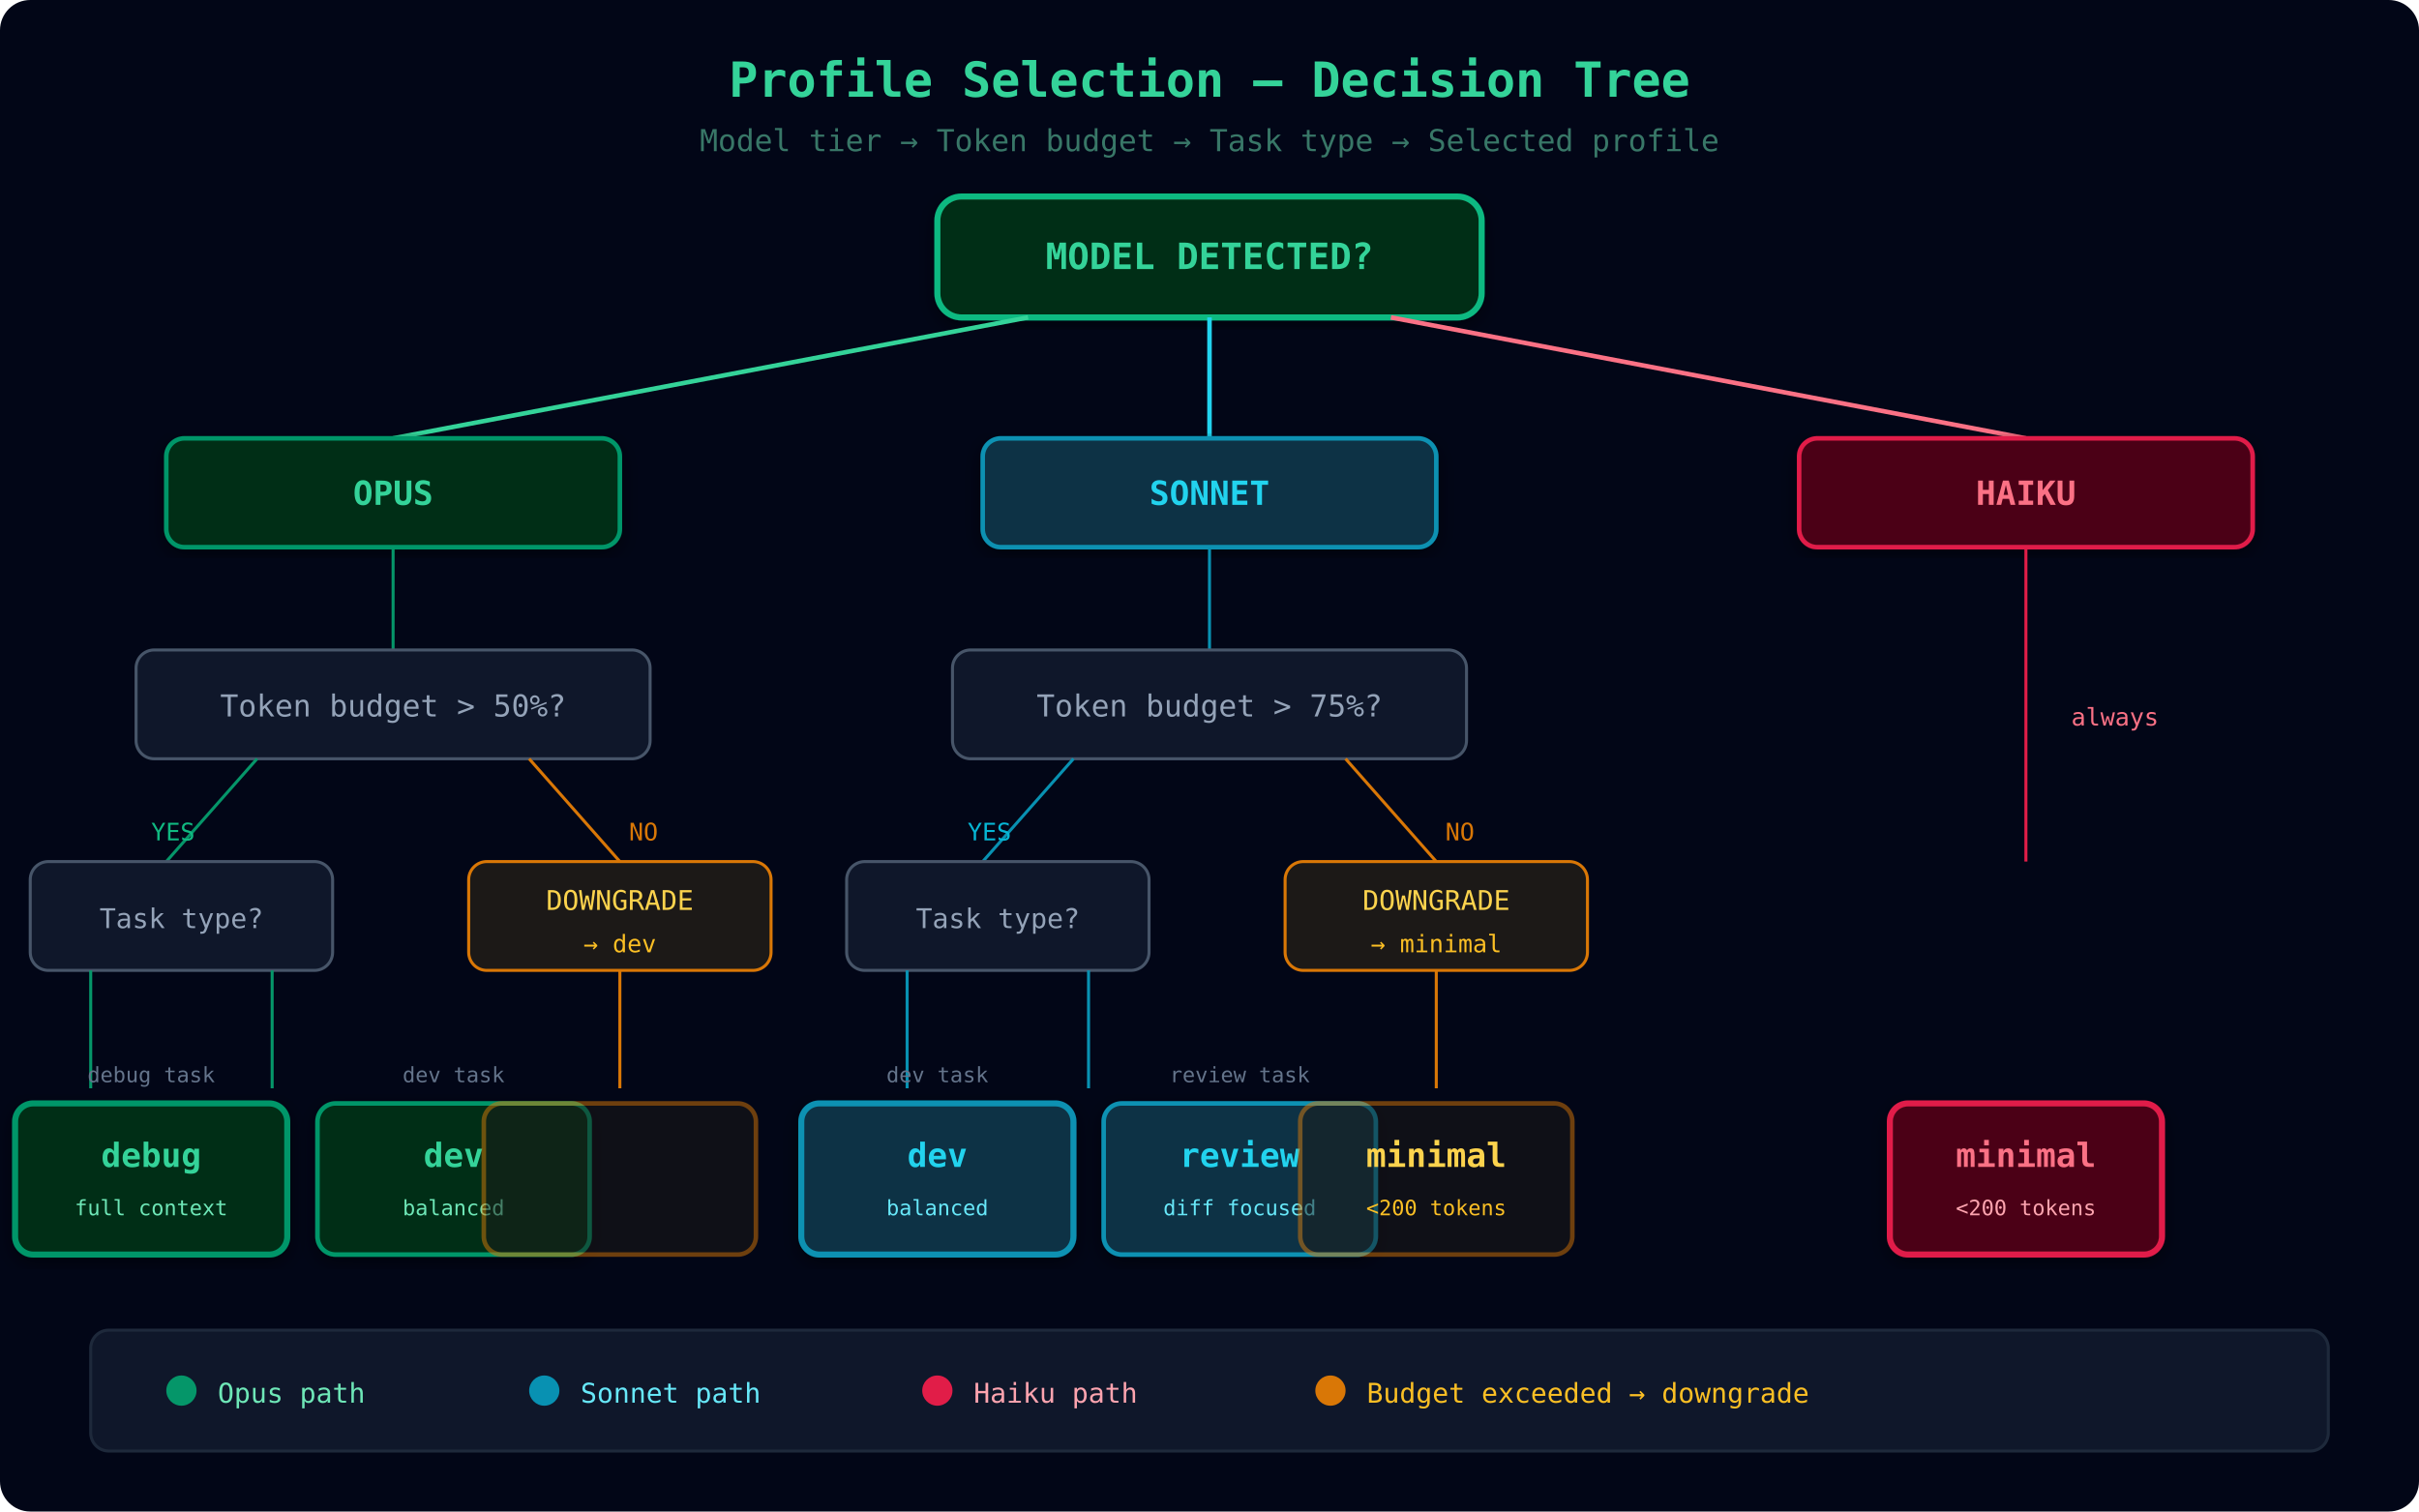
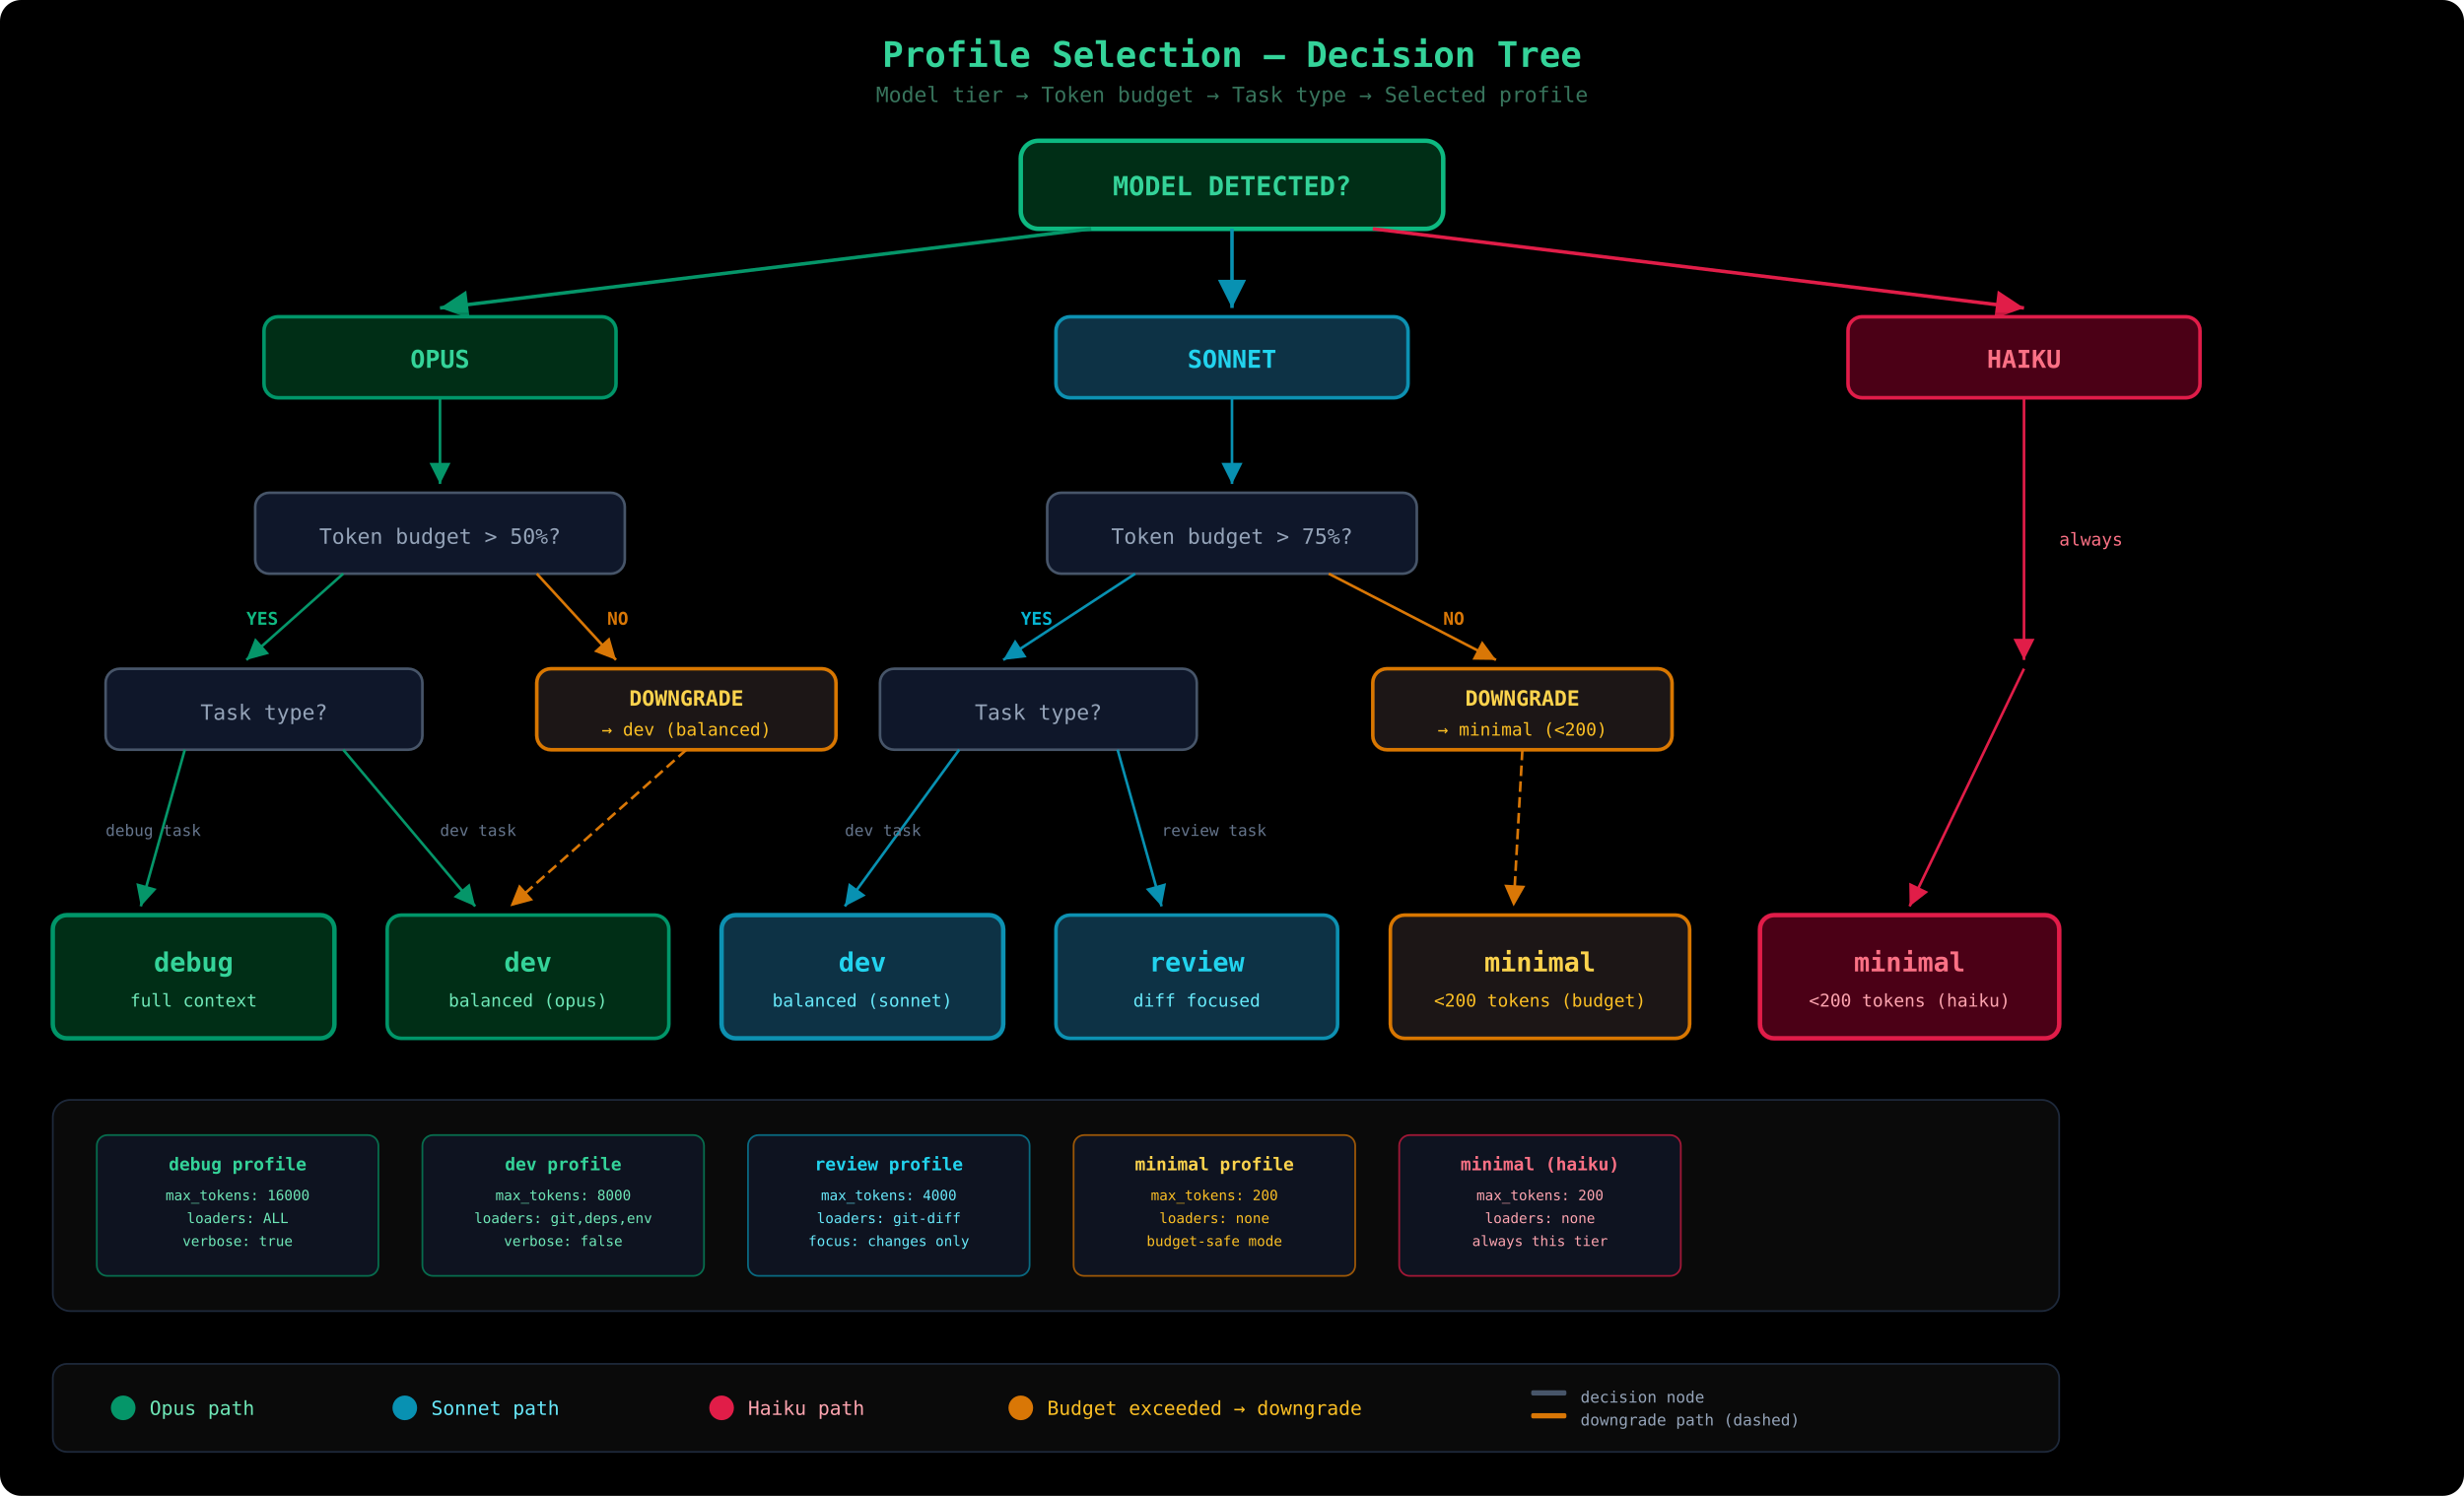
- <svg xmlns="http://www.w3.org/2000/svg" viewBox="0 0 800 500" fill="none" role="img">
+ <svg xmlns="http://www.w3.org/2000/svg" viewBox="0 0 1400 850" fill="none" role="img">
  <defs>
-     <linearGradient id="ps_emerald" x1="0%" y1="0%" x2="100%" y2="100%">
+     <linearGradient id="ps_green" x1="0%" y1="0%" x2="100%" y2="100%">
      <stop offset="0%" stop-color="#34D399" />
      <stop offset="100%" stop-color="#059669" />
    </linearGradient>
-     <linearGradient id="ps_cyan" x1="0%" y1="0%" x2="100%" y2="100%">
+     <linearGradient id="ps_blue" x1="0%" y1="0%" x2="100%" y2="100%">
      <stop offset="0%" stop-color="#22D3EE" />
      <stop offset="100%" stop-color="#0891B2" />
+     </linearGradient>
+     <linearGradient id="ps_pink" x1="0%" y1="0%" x2="100%" y2="100%">
+       <stop offset="0%" stop-color="#FB7185" />
+       <stop offset="100%" stop-color="#E11D48" />
    </linearGradient>
    <linearGradient id="ps_amber" x1="0%" y1="0%" x2="100%" y2="100%">
      <stop offset="0%" stop-color="#FCD34D" />
      <stop offset="100%" stop-color="#D97706" />
    </linearGradient>
-     <linearGradient id="ps_violet" x1="0%" y1="0%" x2="100%" y2="100%">
-       <stop offset="0%" stop-color="#A78BFA" />
-       <stop offset="100%" stop-color="#7C3AED" />
-     </linearGradient>
-     <linearGradient id="ps_rose" x1="0%" y1="0%" x2="100%" y2="100%">
-       <stop offset="0%" stop-color="#FB7185" />
-       <stop offset="100%" stop-color="#E11D48" />
-     </linearGradient>
    <filter id="ps_shadow">
-       <feDropShadow dx="0" dy="2" stdDeviation="3" flood-color="#000" flood-opacity="0.5" />
+       <feDropShadow dx="0" dy="2" stdDeviation="4" flood-color="#000" flood-opacity="0.6" />
    </filter>
+     <marker id="arrowGreen" viewBox="0 0 10 10" refX="10" refY="5" markerWidth="8" markerHeight="8" orient="auto-start-reverse">
+       <path d="M 0 0 L 10 5 L 0 10 z" fill="#059669" />
+     </marker>
+     <marker id="arrowBlue" viewBox="0 0 10 10" refX="10" refY="5" markerWidth="8" markerHeight="8" orient="auto-start-reverse">
+       <path d="M 0 0 L 10 5 L 0 10 z" fill="#0891B2" />
+     </marker>
+     <marker id="arrowPink" viewBox="0 0 10 10" refX="10" refY="5" markerWidth="8" markerHeight="8" orient="auto-start-reverse">
+       <path d="M 0 0 L 10 5 L 0 10 z" fill="#E11D48" />
+     </marker>
+     <marker id="arrowAmber" viewBox="0 0 10 10" refX="10" refY="5" markerWidth="8" markerHeight="8" orient="auto-start-reverse">
+       <path d="M 0 0 L 10 5 L 0 10 z" fill="#D97706" />
+     </marker>
+     <marker id="arrowGray" viewBox="0 0 10 10" refX="10" refY="5" markerWidth="8" markerHeight="8" orient="auto-start-reverse">
+       <path d="M 0 0 L 10 5 L 0 10 z" fill="#475569" />
+     </marker>
  </defs>
-   <rect width="800" height="500" fill="#020617" rx="10" />
-   <text x="400" y="32" text-anchor="middle" fill="#34D399" font-family="monospace" font-size="16" font-weight="bold">Profile Selection — Decision Tree</text>
-   <text x="400" y="50" text-anchor="middle" fill="#6EE7B7" font-family="monospace" font-size="10" opacity="0.5">Model tier → Token budget → Task type → Selected profile</text>
-   <rect x="310" y="65" width="180" height="40" rx="8" fill="#052E16" stroke="#10B981" stroke-width="2" filter="url(#ps_shadow)" />
-   <text x="400" y="89" text-anchor="middle" fill="#34D399" font-family="monospace" font-size="12" font-weight="bold">MODEL DETECTED?</text>
-   <line x1="340" y1="105" x2="130" y2="145" stroke="#34D399" stroke-width="1.5" />
-   <line x1="400" y1="105" x2="400" y2="145" stroke="#22D3EE" stroke-width="1.5" />
-   <line x1="460" y1="105" x2="670" y2="145" stroke="#FB7185" stroke-width="1.5" />
-   <rect x="55" y="145" width="150" height="36" rx="6" fill="#052E16" stroke="#059669" stroke-width="1.5" filter="url(#ps_shadow)" />
-   <text x="130" y="167" text-anchor="middle" fill="#34D399" font-family="monospace" font-size="11" font-weight="bold">OPUS</text>
-   <rect x="325" y="145" width="150" height="36" rx="6" fill="#083344" stroke="#0891B2" stroke-width="1.5" filter="url(#ps_shadow)" />
-   <text x="400" y="167" text-anchor="middle" fill="#22D3EE" font-family="monospace" font-size="11" font-weight="bold">SONNET</text>
-   <rect x="595" y="145" width="150" height="36" rx="6" fill="#4C0519" stroke="#E11D48" stroke-width="1.5" filter="url(#ps_shadow)" />
-   <text x="670" y="167" text-anchor="middle" fill="#FB7185" font-family="monospace" font-size="11" font-weight="bold">HAIKU</text>
-   <line x1="130" y1="181" x2="130" y2="215" stroke="#059669" stroke-width="1" />
-   <rect x="45" y="215" width="170" height="36" rx="6" fill="#0F172A" stroke="#475569" stroke-width="1" />
-   <text x="130" y="237" text-anchor="middle" fill="#94A3B8" font-family="monospace" font-size="10">Token budget &gt; 50%?</text>
-   <line x1="85" y1="251" x2="55" y2="285" stroke="#059669" stroke-width="1" />
-   <text x="50" y="278" fill="#10B981" font-family="monospace" font-size="8">YES</text>
-   <line x1="175" y1="251" x2="205" y2="285" stroke="#D97706" stroke-width="1" />
-   <text x="208" y="278" fill="#D97706" font-family="monospace" font-size="8">NO</text>
-   <line x1="400" y1="181" x2="400" y2="215" stroke="#0891B2" stroke-width="1" />
-   <rect x="315" y="215" width="170" height="36" rx="6" fill="#0F172A" stroke="#475569" stroke-width="1" />
-   <text x="400" y="237" text-anchor="middle" fill="#94A3B8" font-family="monospace" font-size="10">Token budget &gt; 75%?</text>
-   <line x1="355" y1="251" x2="325" y2="285" stroke="#0891B2" stroke-width="1" />
-   <text x="320" y="278" fill="#06B6D4" font-family="monospace" font-size="8">YES</text>
-   <line x1="445" y1="251" x2="475" y2="285" stroke="#D97706" stroke-width="1" />
-   <text x="478" y="278" fill="#D97706" font-family="monospace" font-size="8">NO</text>
-   <line x1="670" y1="181" x2="670" y2="285" stroke="#E11D48" stroke-width="1" />
-   <text x="685" y="240" fill="#FB7185" font-family="monospace" font-size="8">always</text>
-   <rect x="10" y="285" width="100" height="36" rx="6" fill="#0F172A" stroke="#475569" stroke-width="1" />
-   <text x="60" y="307" text-anchor="middle" fill="#94A3B8" font-family="monospace" font-size="9">Task type?</text>
-   <line x1="30" y1="321" x2="30" y2="360" stroke="#059669" stroke-width="1" />
-   <line x1="90" y1="321" x2="90" y2="360" stroke="#059669" stroke-width="1" />
-   <rect x="155" y="285" width="100" height="36" rx="6" fill="#1C1917" stroke="#D97706" stroke-width="1" />
-   <text x="205" y="301" text-anchor="middle" fill="#FCD34D" font-family="monospace" font-size="9">DOWNGRADE</text>
-   <text x="205" y="315" text-anchor="middle" fill="#FBBF24" font-family="monospace" font-size="8">→ dev</text>
-   <rect x="280" y="285" width="100" height="36" rx="6" fill="#0F172A" stroke="#475569" stroke-width="1" />
-   <text x="330" y="307" text-anchor="middle" fill="#94A3B8" font-family="monospace" font-size="9">Task type?</text>
-   <line x1="300" y1="321" x2="300" y2="360" stroke="#0891B2" stroke-width="1" />
-   <line x1="360" y1="321" x2="360" y2="360" stroke="#0891B2" stroke-width="1" />
-   <rect x="425" y="285" width="100" height="36" rx="6" fill="#1C1917" stroke="#D97706" stroke-width="1" />
-   <text x="475" y="301" text-anchor="middle" fill="#FCD34D" font-family="monospace" font-size="9">DOWNGRADE</text>
-   <text x="475" y="315" text-anchor="middle" fill="#FBBF24" font-family="monospace" font-size="8">→ minimal</text>
-   <rect x="5" y="365" width="90" height="50" rx="6" fill="#052E16" stroke="#059669" stroke-width="2" filter="url(#ps_shadow)" />
-   <text x="50" y="386" text-anchor="middle" fill="#34D399" font-family="monospace" font-size="11" font-weight="bold">debug</text>
-   <text x="50" y="402" text-anchor="middle" fill="#6EE7B7" font-family="monospace" font-size="7">full context</text>
-   <rect x="105" y="365" width="90" height="50" rx="6" fill="#052E16" stroke="#059669" stroke-width="1.5" filter="url(#ps_shadow)" />
-   <text x="150" y="386" text-anchor="middle" fill="#34D399" font-family="monospace" font-size="11" font-weight="bold">dev</text>
-   <text x="150" y="402" text-anchor="middle" fill="#6EE7B7" font-family="monospace" font-size="7">balanced</text>
-   <text x="50" y="358" text-anchor="middle" fill="#64748B" font-family="monospace" font-size="7">debug task</text>
-   <text x="150" y="358" text-anchor="middle" fill="#64748B" font-family="monospace" font-size="7">dev task</text>
-   <line x1="205" y1="321" x2="205" y2="360" stroke="#D97706" stroke-width="1" />
-   <rect x="160" y="365" width="90" height="50" rx="6" fill="#1C1917" stroke="#D97706" stroke-width="1.5" opacity="0.5" />
-   <rect x="265" y="365" width="90" height="50" rx="6" fill="#083344" stroke="#0891B2" stroke-width="2" filter="url(#ps_shadow)" />
-   <text x="310" y="386" text-anchor="middle" fill="#22D3EE" font-family="monospace" font-size="11" font-weight="bold">dev</text>
-   <text x="310" y="402" text-anchor="middle" fill="#67E8F9" font-family="monospace" font-size="7">balanced</text>
-   <rect x="365" y="365" width="90" height="50" rx="6" fill="#083344" stroke="#0891B2" stroke-width="1.5" filter="url(#ps_shadow)" />
-   <text x="410" y="386" text-anchor="middle" fill="#22D3EE" font-family="monospace" font-size="11" font-weight="bold">review</text>
-   <text x="410" y="402" text-anchor="middle" fill="#67E8F9" font-family="monospace" font-size="7">diff focused</text>
-   <text x="310" y="358" text-anchor="middle" fill="#64748B" font-family="monospace" font-size="7">dev task</text>
-   <text x="410" y="358" text-anchor="middle" fill="#64748B" font-family="monospace" font-size="7">review task</text>
-   <line x1="475" y1="321" x2="475" y2="360" stroke="#D97706" stroke-width="1" />
-   <rect x="430" y="365" width="90" height="50" rx="6" fill="#1C1917" stroke="#D97706" stroke-width="1.5" opacity="0.5" />
-   <text x="475" y="386" text-anchor="middle" fill="#FCD34D" font-family="monospace" font-size="11" font-weight="bold">minimal</text>
-   <text x="475" y="402" text-anchor="middle" fill="#FBBF24" font-family="monospace" font-size="7">&lt;200 tokens</text>
-   <rect x="625" y="365" width="90" height="50" rx="6" fill="#4C0519" stroke="#E11D48" stroke-width="2" filter="url(#ps_shadow)" />
-   <text x="670" y="386" text-anchor="middle" fill="#FB7185" font-family="monospace" font-size="11" font-weight="bold">minimal</text>
-   <text x="670" y="402" text-anchor="middle" fill="#FDA4AF" font-family="monospace" font-size="7">&lt;200 tokens</text>
-   <rect x="30" y="440" width="740" height="40" rx="6" fill="#0F172A" stroke="#1E293B" stroke-width="1" />
-   <circle cx="60" cy="460" r="5" fill="#059669" />
-   <text x="72" y="464" fill="#6EE7B7" font-family="monospace" font-size="9">Opus path</text>
-   <circle cx="180" cy="460" r="5" fill="#0891B2" />
-   <text x="192" y="464" fill="#67E8F9" font-family="monospace" font-size="9">Sonnet path</text>
-   <circle cx="310" cy="460" r="5" fill="#E11D48" />
-   <text x="322" y="464" fill="#FDA4AF" font-family="monospace" font-size="9">Haiku path</text>
-   <circle cx="440" cy="460" r="5" fill="#D97706" />
-   <text x="452" y="464" fill="#FBBF24" font-family="monospace" font-size="9">Budget exceeded → downgrade</text>
+   <rect width="1400" height="850" fill="#000000" rx="12" />
+   <text x="700" y="38" text-anchor="middle" fill="#34D399" font-family="monospace" font-size="20" font-weight="bold">Profile Selection — Decision Tree</text>
+   <text x="700" y="58" text-anchor="middle" fill="#6EE7B7" font-family="monospace" font-size="12" opacity="0.5">Model tier → Token budget → Task type → Selected profile</text>
+   <rect x="580" y="80" width="240" height="50" rx="10" fill="#052E16" stroke="#10B981" stroke-width="2.5" filter="url(#ps_shadow)" />
+   <text x="700" y="111" text-anchor="middle" fill="#34D399" font-family="monospace" font-size="15" font-weight="bold">MODEL DETECTED?</text>
+   <line x1="620" y1="130" x2="250" y2="175" stroke="#059669" stroke-width="2" marker-end="url(#arrowGreen)" />
+   <line x1="700" y1="130" x2="700" y2="175" stroke="#0891B2" stroke-width="2" marker-end="url(#arrowBlue)" />
+   <line x1="780" y1="130" x2="1150" y2="175" stroke="#E11D48" stroke-width="2" marker-end="url(#arrowPink)" />
+   <rect x="150" y="180" width="200" height="46" rx="8" fill="#052E16" stroke="#059669" stroke-width="2" filter="url(#ps_shadow)" />
+   <text x="250" y="209" text-anchor="middle" fill="#34D399" font-family="monospace" font-size="14" font-weight="bold">OPUS</text>
+   <rect x="600" y="180" width="200" height="46" rx="8" fill="#083344" stroke="#0891B2" stroke-width="2" filter="url(#ps_shadow)" />
+   <text x="700" y="209" text-anchor="middle" fill="#22D3EE" font-family="monospace" font-size="14" font-weight="bold">SONNET</text>
+   <rect x="1050" y="180" width="200" height="46" rx="8" fill="#4C0519" stroke="#E11D48" stroke-width="2" filter="url(#ps_shadow)" />
+   <text x="1150" y="209" text-anchor="middle" fill="#FB7185" font-family="monospace" font-size="14" font-weight="bold">HAIKU</text>
+   <line x1="250" y1="226" x2="250" y2="275" stroke="#059669" stroke-width="1.5" marker-end="url(#arrowGreen)" />
+   <rect x="145" y="280" width="210" height="46" rx="8" fill="#0F172A" stroke="#475569" stroke-width="1.5" />
+   <text x="250" y="309" text-anchor="middle" fill="#94A3B8" font-family="monospace" font-size="12">Token budget &gt; 50%?</text>
+   <line x1="195" y1="326" x2="140" y2="375" stroke="#059669" stroke-width="1.5" marker-end="url(#arrowGreen)" />
+   <text x="140" y="355" fill="#10B981" font-family="monospace" font-size="10" font-weight="bold">YES</text>
+   <line x1="305" y1="326" x2="350" y2="375" stroke="#D97706" stroke-width="1.5" marker-end="url(#arrowAmber)" />
+   <text x="345" y="355" fill="#D97706" font-family="monospace" font-size="10" font-weight="bold">NO</text>
+   <line x1="700" y1="226" x2="700" y2="275" stroke="#0891B2" stroke-width="1.5" marker-end="url(#arrowBlue)" />
+   <rect x="595" y="280" width="210" height="46" rx="8" fill="#0F172A" stroke="#475569" stroke-width="1.5" />
+   <text x="700" y="309" text-anchor="middle" fill="#94A3B8" font-family="monospace" font-size="12">Token budget &gt; 75%?</text>
+   <line x1="645" y1="326" x2="570" y2="375" stroke="#0891B2" stroke-width="1.5" marker-end="url(#arrowBlue)" />
+   <text x="580" y="355" fill="#06B6D4" font-family="monospace" font-size="10" font-weight="bold">YES</text>
+   <line x1="755" y1="326" x2="850" y2="375" stroke="#D97706" stroke-width="1.5" marker-end="url(#arrowAmber)" />
+   <text x="820" y="355" fill="#D97706" font-family="monospace" font-size="10" font-weight="bold">NO</text>
+   <line x1="1150" y1="226" x2="1150" y2="375" stroke="#E11D48" stroke-width="1.5" marker-end="url(#arrowPink)" />
+   <text x="1170" y="310" fill="#FB7185" font-family="monospace" font-size="10">always</text>
+   <rect x="60" y="380" width="180" height="46" rx="8" fill="#0F172A" stroke="#475569" stroke-width="1.5" />
+   <text x="150" y="409" text-anchor="middle" fill="#94A3B8" font-family="monospace" font-size="12">Task type?</text>
+   <line x1="105" y1="426" x2="80" y2="515" stroke="#059669" stroke-width="1.5" marker-end="url(#arrowGreen)" />
+   <text x="60" y="475" fill="#64748B" font-family="monospace" font-size="9">debug task</text>
+   <line x1="195" y1="426" x2="270" y2="515" stroke="#059669" stroke-width="1.5" marker-end="url(#arrowGreen)" />
+   <text x="250" y="475" fill="#64748B" font-family="monospace" font-size="9">dev task</text>
+   <rect x="305" y="380" width="170" height="46" rx="8" fill="#1C1917" stroke="#D97706" stroke-width="2" filter="url(#ps_shadow)" />
+   <text x="390" y="401" text-anchor="middle" fill="#FCD34D" font-family="monospace" font-size="12" font-weight="bold">DOWNGRADE</text>
+   <text x="390" y="418" text-anchor="middle" fill="#FBBF24" font-family="monospace" font-size="10">→ dev (balanced)</text>
+   <line x1="390" y1="426" x2="290" y2="515" stroke="#D97706" stroke-width="1.5" stroke-dasharray="6 3" marker-end="url(#arrowAmber)" />
+   <rect x="500" y="380" width="180" height="46" rx="8" fill="#0F172A" stroke="#475569" stroke-width="1.5" />
+   <text x="590" y="409" text-anchor="middle" fill="#94A3B8" font-family="monospace" font-size="12">Task type?</text>
+   <line x1="545" y1="426" x2="480" y2="515" stroke="#0891B2" stroke-width="1.5" marker-end="url(#arrowBlue)" />
+   <text x="480" y="475" fill="#64748B" font-family="monospace" font-size="9">dev task</text>
+   <line x1="635" y1="426" x2="660" y2="515" stroke="#0891B2" stroke-width="1.5" marker-end="url(#arrowBlue)" />
+   <text x="660" y="475" fill="#64748B" font-family="monospace" font-size="9">review task</text>
+   <rect x="780" y="380" width="170" height="46" rx="8" fill="#1C1917" stroke="#D97706" stroke-width="2" filter="url(#ps_shadow)" />
+   <text x="865" y="401" text-anchor="middle" fill="#FCD34D" font-family="monospace" font-size="12" font-weight="bold">DOWNGRADE</text>
+   <text x="865" y="418" text-anchor="middle" fill="#FBBF24" font-family="monospace" font-size="10">→ minimal (&lt;200)</text>
+   <line x1="865" y1="426" x2="860" y2="515" stroke="#D97706" stroke-width="1.5" stroke-dasharray="6 3" marker-end="url(#arrowAmber)" />
+   <rect x="30" y="520" width="160" height="70" rx="8" fill="#052E16" stroke="#059669" stroke-width="2.5" filter="url(#ps_shadow)" />
+   <text x="110" y="552" text-anchor="middle" fill="#34D399" font-family="monospace" font-size="15" font-weight="bold">debug</text>
+   <text x="110" y="572" text-anchor="middle" fill="#6EE7B7" font-family="monospace" font-size="10">full context</text>
+   <rect x="220" y="520" width="160" height="70" rx="8" fill="#052E16" stroke="#059669" stroke-width="2" filter="url(#ps_shadow)" />
+   <text x="300" y="552" text-anchor="middle" fill="#34D399" font-family="monospace" font-size="15" font-weight="bold">dev</text>
+   <text x="300" y="572" text-anchor="middle" fill="#6EE7B7" font-family="monospace" font-size="10">balanced (opus)</text>
+   <rect x="410" y="520" width="160" height="70" rx="8" fill="#083344" stroke="#0891B2" stroke-width="2.5" filter="url(#ps_shadow)" />
+   <text x="490" y="552" text-anchor="middle" fill="#22D3EE" font-family="monospace" font-size="15" font-weight="bold">dev</text>
+   <text x="490" y="572" text-anchor="middle" fill="#67E8F9" font-family="monospace" font-size="10">balanced (sonnet)</text>
+   <rect x="600" y="520" width="160" height="70" rx="8" fill="#083344" stroke="#0891B2" stroke-width="2" filter="url(#ps_shadow)" />
+   <text x="680" y="552" text-anchor="middle" fill="#22D3EE" font-family="monospace" font-size="15" font-weight="bold">review</text>
+   <text x="680" y="572" text-anchor="middle" fill="#67E8F9" font-family="monospace" font-size="10">diff focused</text>
+   <rect x="790" y="520" width="170" height="70" rx="8" fill="#1C1917" stroke="#D97706" stroke-width="2" filter="url(#ps_shadow)" />
+   <text x="875" y="552" text-anchor="middle" fill="#FCD34D" font-family="monospace" font-size="15" font-weight="bold">minimal</text>
+   <text x="875" y="572" text-anchor="middle" fill="#FBBF24" font-family="monospace" font-size="10">&lt;200 tokens (budget)</text>
+   <rect x="1000" y="520" width="170" height="70" rx="8" fill="#4C0519" stroke="#E11D48" stroke-width="2.5" filter="url(#ps_shadow)" />
+   <text x="1085" y="552" text-anchor="middle" fill="#FB7185" font-family="monospace" font-size="15" font-weight="bold">minimal</text>
+   <text x="1085" y="572" text-anchor="middle" fill="#FDA4AF" font-family="monospace" font-size="10">&lt;200 tokens (haiku)</text>
+   <line x1="1150" y1="380" x2="1085" y2="515" stroke="#E11D48" stroke-width="1.5" marker-end="url(#arrowPink)" />
+   <rect x="30" y="625" width="1140" height="120" rx="10" fill="#0A0A0A" stroke="#1E293B" stroke-width="1" />
+   <rect x="55" y="645" width="160" height="80" rx="6" fill="#0F172A" stroke="#059669" stroke-width="1" opacity="0.7" />
+   <text x="135" y="665" text-anchor="middle" fill="#34D399" font-family="monospace" font-size="10" font-weight="bold">debug profile</text>
+   <text x="135" y="682" text-anchor="middle" fill="#6EE7B7" font-family="monospace" font-size="8">max_tokens: 16000</text>
+   <text x="135" y="695" text-anchor="middle" fill="#6EE7B7" font-family="monospace" font-size="8">loaders: ALL</text>
+   <text x="135" y="708" text-anchor="middle" fill="#6EE7B7" font-family="monospace" font-size="8">verbose: true</text>
+   <rect x="240" y="645" width="160" height="80" rx="6" fill="#0F172A" stroke="#059669" stroke-width="1" opacity="0.7" />
+   <text x="320" y="665" text-anchor="middle" fill="#34D399" font-family="monospace" font-size="10" font-weight="bold">dev profile</text>
+   <text x="320" y="682" text-anchor="middle" fill="#6EE7B7" font-family="monospace" font-size="8">max_tokens: 8000</text>
+   <text x="320" y="695" text-anchor="middle" fill="#6EE7B7" font-family="monospace" font-size="8">loaders: git,deps,env</text>
+   <text x="320" y="708" text-anchor="middle" fill="#6EE7B7" font-family="monospace" font-size="8">verbose: false</text>
+   <rect x="425" y="645" width="160" height="80" rx="6" fill="#0F172A" stroke="#0891B2" stroke-width="1" opacity="0.7" />
+   <text x="505" y="665" text-anchor="middle" fill="#22D3EE" font-family="monospace" font-size="10" font-weight="bold">review profile</text>
+   <text x="505" y="682" text-anchor="middle" fill="#67E8F9" font-family="monospace" font-size="8">max_tokens: 4000</text>
+   <text x="505" y="695" text-anchor="middle" fill="#67E8F9" font-family="monospace" font-size="8">loaders: git-diff</text>
+   <text x="505" y="708" text-anchor="middle" fill="#67E8F9" font-family="monospace" font-size="8">focus: changes only</text>
+   <rect x="610" y="645" width="160" height="80" rx="6" fill="#0F172A" stroke="#D97706" stroke-width="1" opacity="0.7" />
+   <text x="690" y="665" text-anchor="middle" fill="#FCD34D" font-family="monospace" font-size="10" font-weight="bold">minimal profile</text>
+   <text x="690" y="682" text-anchor="middle" fill="#FBBF24" font-family="monospace" font-size="8">max_tokens: 200</text>
+   <text x="690" y="695" text-anchor="middle" fill="#FBBF24" font-family="monospace" font-size="8">loaders: none</text>
+   <text x="690" y="708" text-anchor="middle" fill="#FBBF24" font-family="monospace" font-size="8">budget-safe mode</text>
+   <rect x="795" y="645" width="160" height="80" rx="6" fill="#0F172A" stroke="#E11D48" stroke-width="1" opacity="0.7" />
+   <text x="875" y="665" text-anchor="middle" fill="#FB7185" font-family="monospace" font-size="10" font-weight="bold">minimal (haiku)</text>
+   <text x="875" y="682" text-anchor="middle" fill="#FDA4AF" font-family="monospace" font-size="8">max_tokens: 200</text>
+   <text x="875" y="695" text-anchor="middle" fill="#FDA4AF" font-family="monospace" font-size="8">loaders: none</text>
+   <text x="875" y="708" text-anchor="middle" fill="#FDA4AF" font-family="monospace" font-size="8">always this tier</text>
+   <rect x="30" y="775" width="1140" height="50" rx="8" fill="#0A0A0A" stroke="#1E293B" stroke-width="1" />
+   <circle cx="70" cy="800" r="7" fill="#059669" />
+   <text x="85" y="804" fill="#6EE7B7" font-family="monospace" font-size="11">Opus path</text>
+   <circle cx="230" cy="800" r="7" fill="#0891B2" />
+   <text x="245" y="804" fill="#67E8F9" font-family="monospace" font-size="11">Sonnet path</text>
+   <circle cx="410" cy="800" r="7" fill="#E11D48" />
+   <text x="425" y="804" fill="#FDA4AF" font-family="monospace" font-size="11">Haiku path</text>
+   <circle cx="580" cy="800" r="7" fill="#D97706" />
+   <text x="595" y="804" fill="#FBBF24" font-family="monospace" font-size="11">Budget exceeded → downgrade</text>
+   <rect x="870" y="790" width="20" height="3" rx="1" fill="#475569" />
+   <text x="898" y="797" fill="#94A3B8" font-family="monospace" font-size="9">decision node</text>
+   <rect x="870" y="803" width="20" height="3" rx="1" fill="#D97706" stroke-dasharray="4 2" />
+   <text x="898" y="810" fill="#94A3B8" font-family="monospace" font-size="9">downgrade path (dashed)</text>
</svg>
